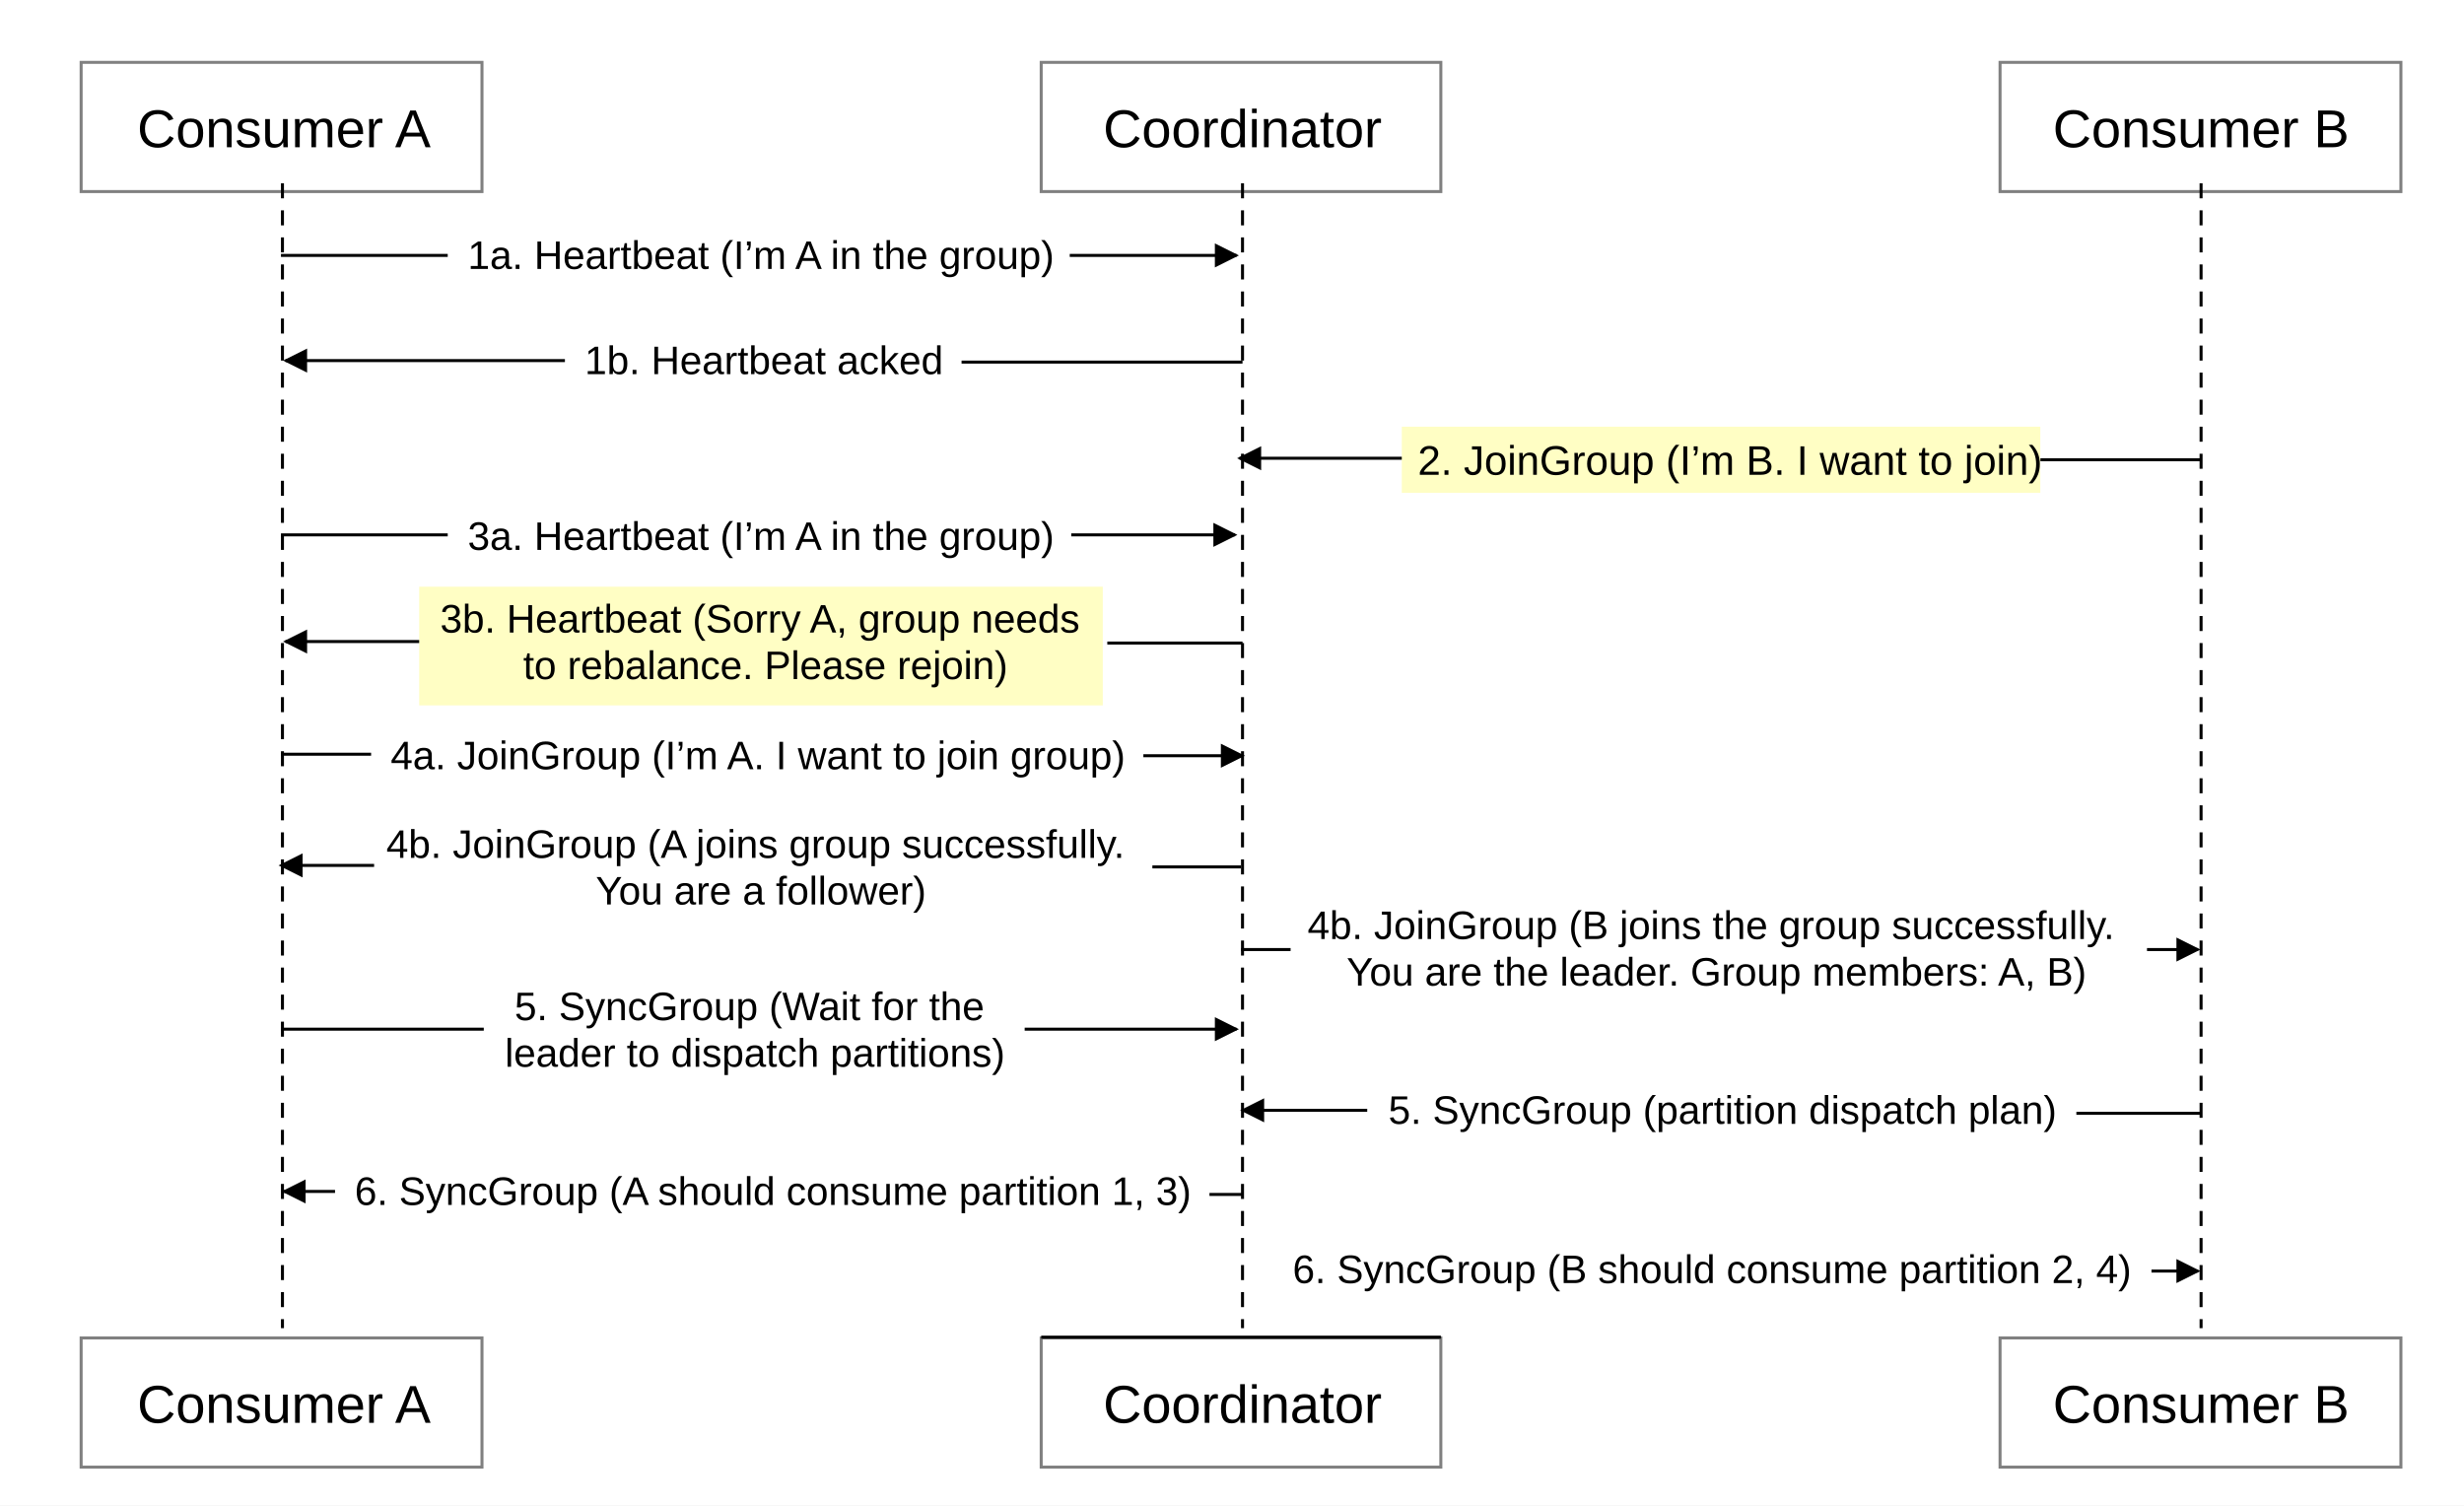
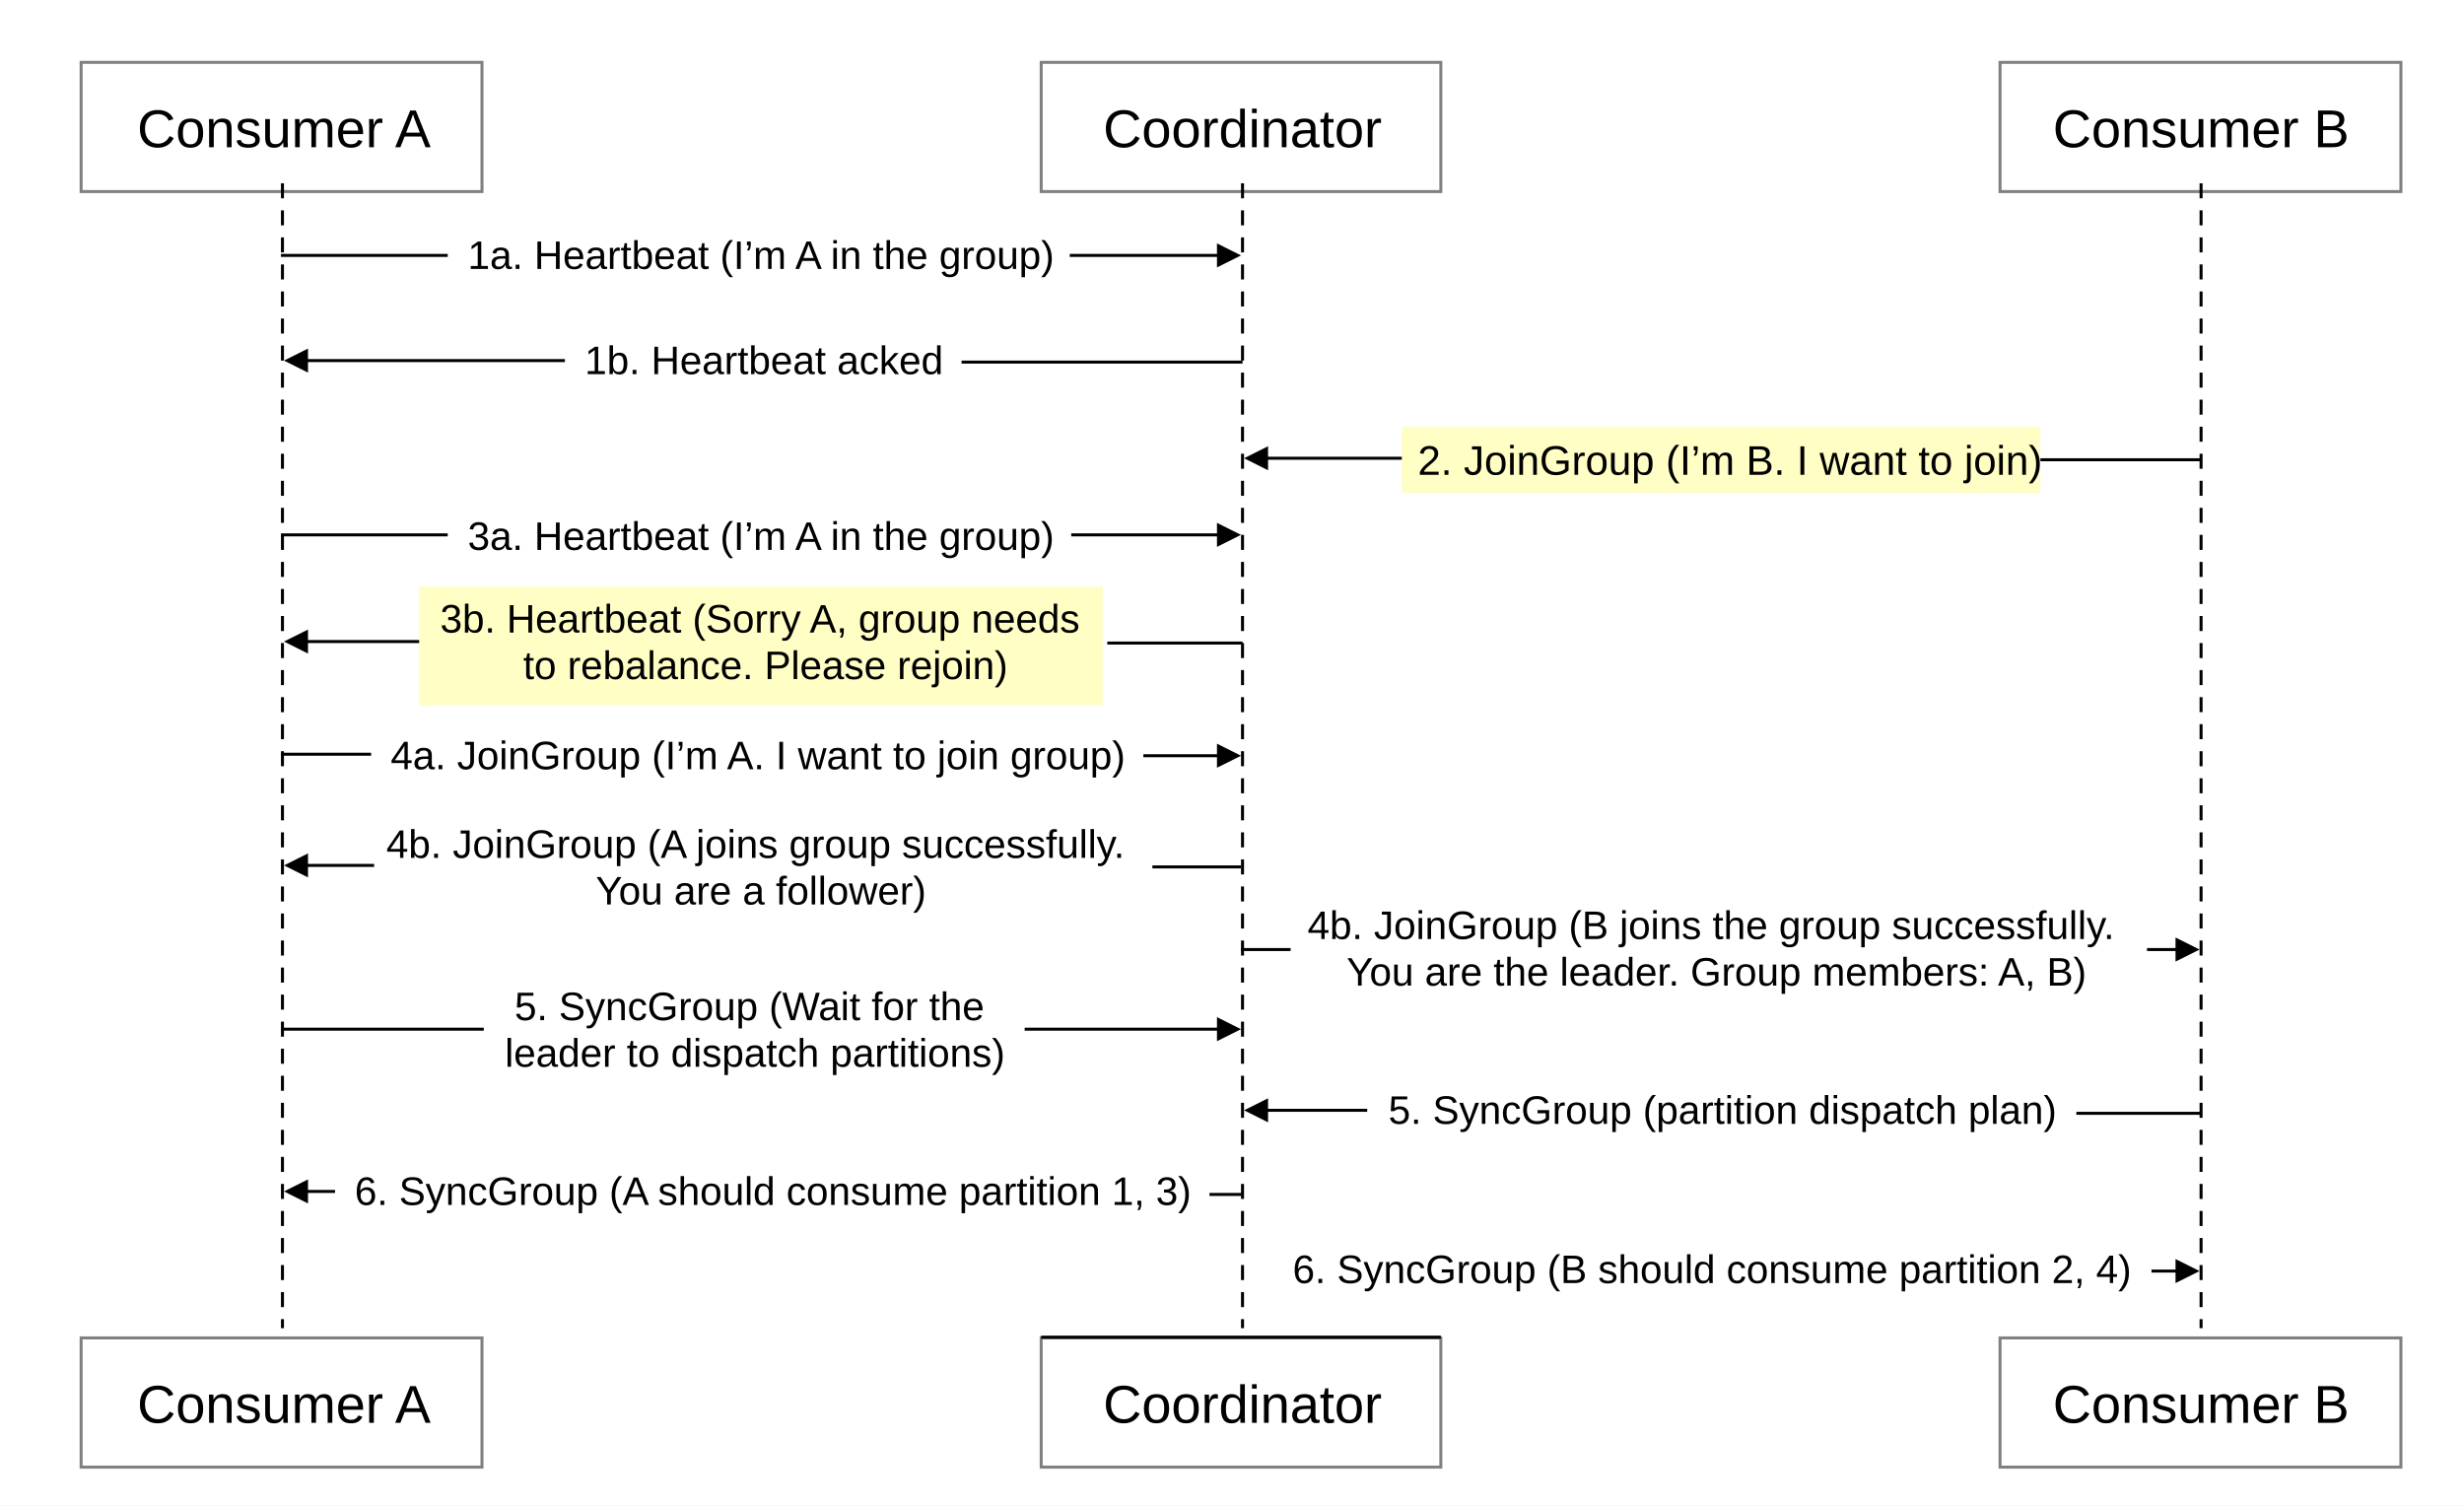
<svg xmlns="http://www.w3.org/2000/svg" width="1640" height="1002" viewBox="0 0 1640 1002" role="img" aria-labelledby="title desc">
  <defs>
-     <marker id="arrow" viewBox="0 0 10 10" refX="9" refY="5" markerWidth="8" markerHeight="8" markerUnits="strokeWidth" orient="auto-start-reverse">
+     <marker id="arrow" viewBox="0 0 10 10" refX="8" refY="5" markerWidth="8" markerHeight="8" markerUnits="strokeWidth" orient="auto-start-reverse">
      <path d="M0 0 10 5 0 10z" />
    </marker>
    <style>text{font-family:Arial,Helvetica,sans-serif;fill:#000}.box{fill:#fff;stroke:#808080;stroke-width:2}.line{fill:none;stroke:#000;stroke-width:2}.arrow{fill:none;stroke:#000;stroke-width:2;marker-end:url(#arrow)}.dash{stroke-dasharray:10 8}.msg{fill:#fff;stroke:#808080;stroke-width:2}.persist{fill:#cdfdc5;stroke:#808080;stroke-width:2}.new{fill:#fffec4;stroke:#808080;stroke-width:2}.note{fill:#fffec4;stroke:#808080;stroke-width:2;stroke-dasharray:10 8}</style>
  </defs>
  <rect id="background" width="1640" height="1002" fill="#fff" />
  <rect class="box" x="54" y="41.5" width="266.8" height="86" />
  <text x="189" y="98" font-size="35.5" text-anchor="middle">Consumer A</text>
  <path class="line dash" d="M188 122V884" />
  <rect class="box" x="54" y="890.5" width="266.8" height="86" />
  <text x="189" y="947" font-size="35.5" text-anchor="middle">Consumer A</text>
  <rect class="box" x="693" y="41.5" width="266" height="86" />
  <text x="827" y="98" font-size="35.5" text-anchor="middle">Coordinator</text>
  <path class="line dash" d="M827 122V884" />
  <rect class="box" x="693" y="890.5" width="266" height="86" />
  <text x="827" y="947" font-size="35.5" text-anchor="middle">Coordinator</text>
  <rect class="box" x="1331.2" y="41.5" width="266.8" height="86" />
  <text x="1465" y="98" font-size="35.5" text-anchor="middle">Consumer B</text>
  <path class="line dash" d="M1465 122V884" />
  <rect class="box" x="1331.2" y="890.5" width="266.8" height="86" />
  <text x="1465" y="947" font-size="35.5" text-anchor="middle">Consumer B</text>
  <path class="line" d="M187 170 H298" />
-   <path class="arrow" d="M712 170 H823" />
+   <path class="arrow" d="M712 170 H822.8" />
  <rect x="303" y="152" width="405" height="39" fill="#fff" />
  <text x="506.5" y="179" font-size="26.5" text-anchor="middle">1a. Heartbeat (I’m A in the group)</text>
  <path class="line" d="M827 241 H640" />
-   <path class="arrow" d="M376 240 H190" />
+   <path class="arrow" d="M376 240 H192.2" />
  <rect x="382" y="222" width="251" height="34" fill="#fff" />
  <text x="508.5" y="249" font-size="26.5" text-anchor="middle">1b. Heartbeat acked</text>
  <path class="line" d="M1465 306 H1358" />
-   <path class="arrow" d="M934 305 H825" />
+   <path class="arrow" d="M934 305 H831.2" />
  <rect x="933" y="284" width="425" height="44" fill="#fffec4" />
  <text x="1151.5" y="316" font-size="27.5" text-anchor="middle">2. JoinGroup (I’m B. I want to join)</text>
  <path class="line" d="M187 356 H298" />
-   <path class="arrow" d="M713 356 H822" />
+   <path class="arrow" d="M713 356 H822.8" />
  <rect x="303" y="339" width="406" height="39" fill="#fff" />
  <text x="506.5" y="366" font-size="26.5" text-anchor="middle">3a. Heartbeat (I’m A in the group)</text>
  <path class="line" d="M827 428 H737" />
-   <path class="arrow" d="M280 427 H190" />
+   <path class="arrow" d="M280 427 H192.2" />
  <rect x="279" y="390.5" width="455" height="79" fill="#fffec4" />
  <text x="509.5" y="421" font-size="26.5" text-anchor="middle">
    <tspan x="509.5">3b. Heartbeat (Sorry A, group needs</tspan>
    <tspan x="509.5" dy="31">to rebalance. Please rejoin)</tspan>
  </text>
  <path class="line" d="M187 502 H247" />
-   <path class="arrow" d="M761 503 H827" />
+   <path class="arrow" d="M761 503 H822.8" />
  <rect x="252" y="485" width="504" height="39" fill="#fff" />
  <text x="504.5" y="512" font-size="26.5" text-anchor="middle">4a. JoinGroup (I’m A. I want to join group)</text>
  <path class="line" d="M826 577 H767" />
-   <path class="arrow" d="M249 576 H187" />
+   <path class="arrow" d="M249 576 H192.2" />
  <rect x="252" y="544" width="509" height="70" fill="#fff" />
  <text x="506.5" y="571" font-size="26.5" text-anchor="middle">
    <tspan x="506.5">4b. JoinGroup (A joins group successfully.</tspan>
    <tspan x="506.5" dy="31">You are a follower)</tspan>
  </text>
  <path class="line" d="M826 632 H859" />
-   <path class="arrow" d="M1429 632 H1463" />
+   <path class="arrow" d="M1429 632 H1460.8" />
  <rect x="866" y="598" width="553" height="70" fill="#fff" />
  <text x="1142.5" y="625" font-size="26.5" text-anchor="middle">
    <tspan x="1142.5">4b. JoinGroup (B joins the group successfully.</tspan>
    <tspan x="1142.5" dy="31">You are the leader. Group members: A, B)</tspan>
  </text>
  <path class="line" d="M187 685 H322" />
-   <path class="arrow" d="M682 685 H823" />
+   <path class="arrow" d="M682 685 H822.8" />
  <rect x="329" y="652" width="346" height="70" fill="#fff" />
  <text x="502.5" y="679" font-size="26.5" text-anchor="middle">
    <tspan x="502.5">5. SyncGroup (Wait for the</tspan>
    <tspan x="502.5" dy="31">leader to dispatch partitions)</tspan>
  </text>
  <path class="line" d="M1465 741 H1382" />
-   <path class="arrow" d="M910 739 H827" />
+   <path class="arrow" d="M910 739 H831.2" />
  <rect x="916" y="721" width="459" height="39" fill="#fff" />
  <text x="1146.5" y="748" font-size="26.5" text-anchor="middle">5. SyncGroup (partition dispatch plan)</text>
  <path class="line" d="M827 795 H805" />
-   <path class="arrow" d="M223 793 H189" />
+   <path class="arrow" d="M223 793 H192.2" />
  <rect x="228" y="775" width="572" height="39" fill="#fff" />
  <text x="514.5" y="802" font-size="26.5" text-anchor="middle">6. SyncGroup (A should consume partition 1, 3)</text>
  <path class="line" d="M693 890 H959" />
-   <path class="arrow" d="M1432 846 H1463" />
+   <path class="arrow" d="M1432 846 H1460.8" />
  <rect x="853" y="827" width="572" height="39" fill="#fff" />
  <text x="1139.5" y="854" font-size="26.5" text-anchor="middle">6. SyncGroup (B should consume partition 2, 4)</text>
</svg>
